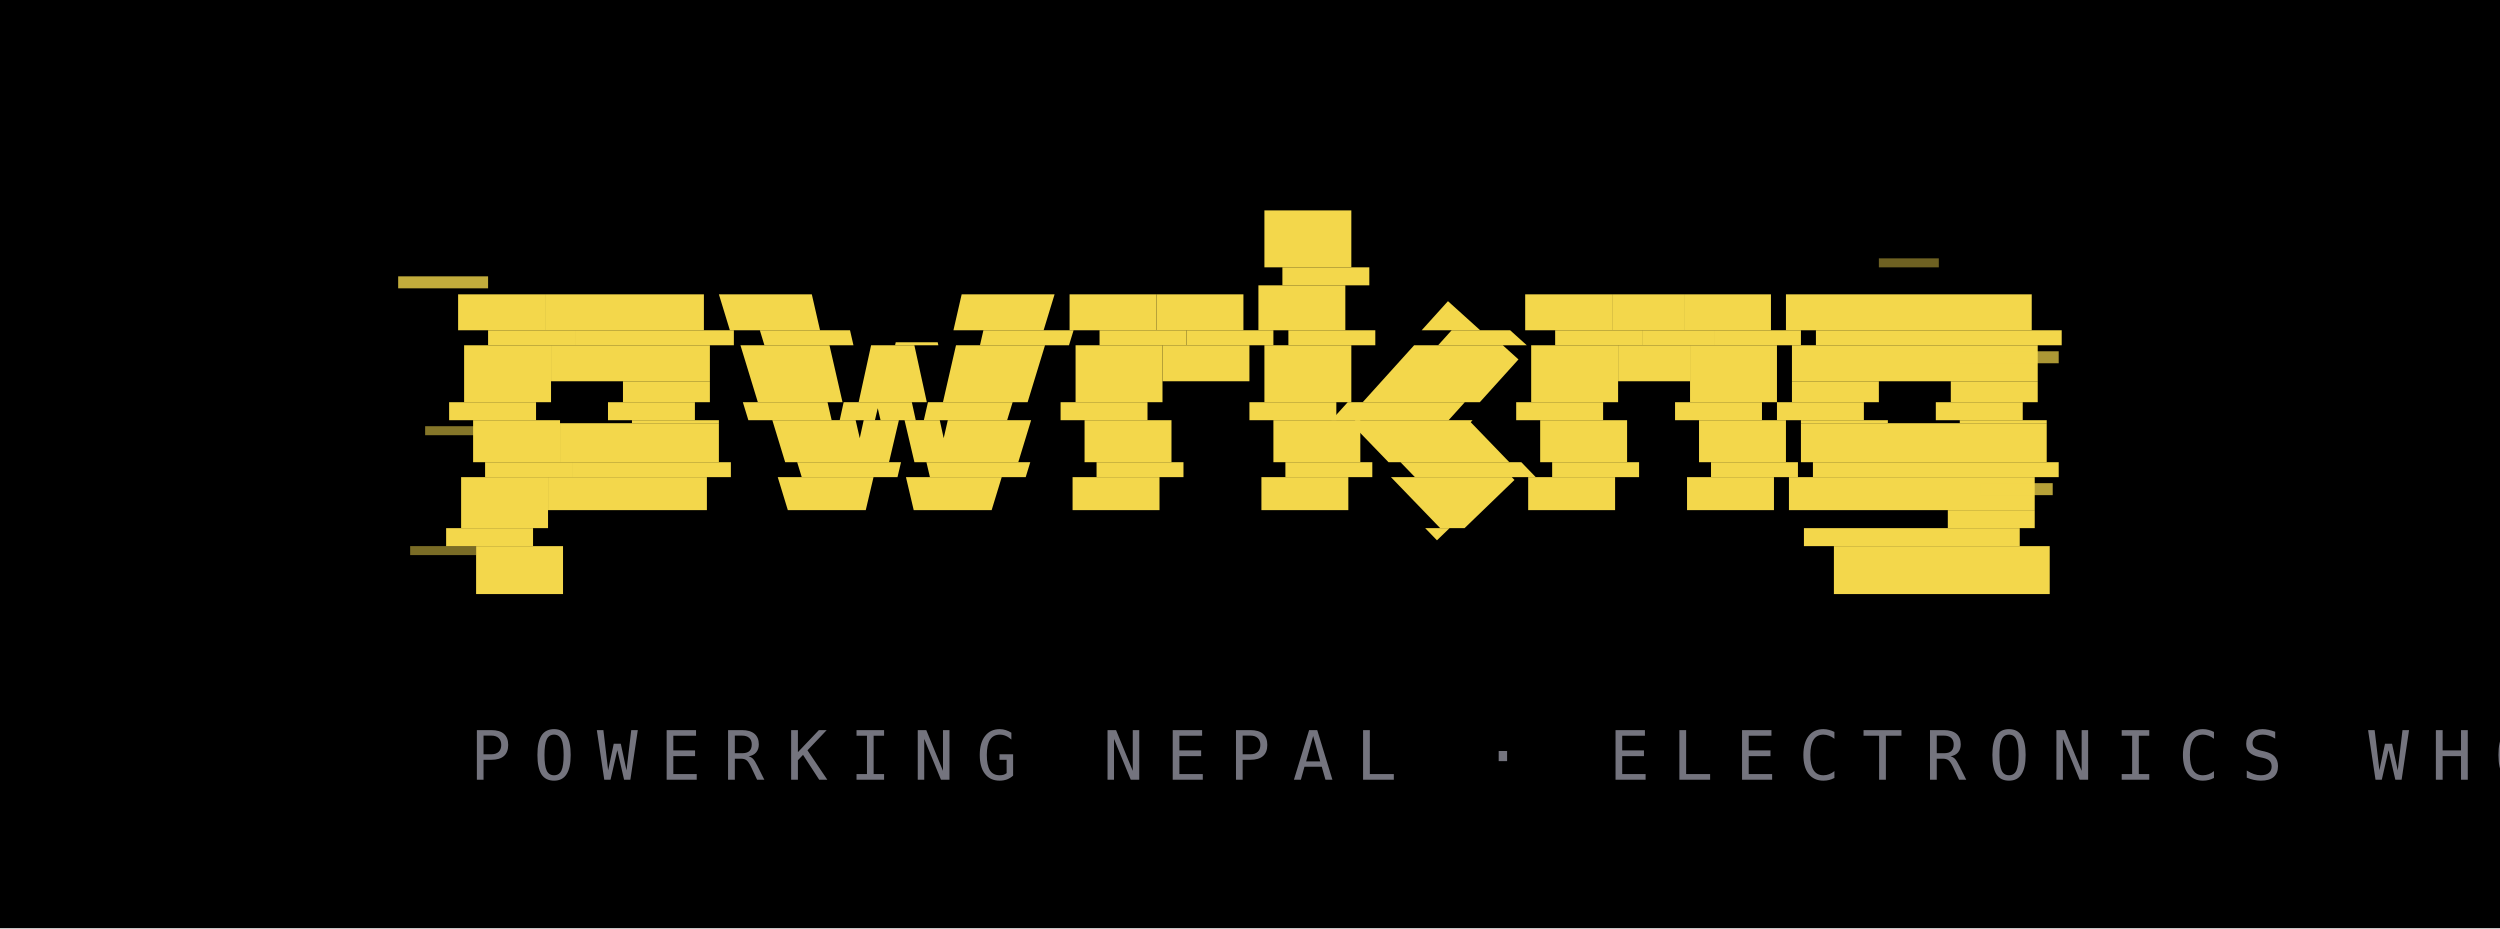
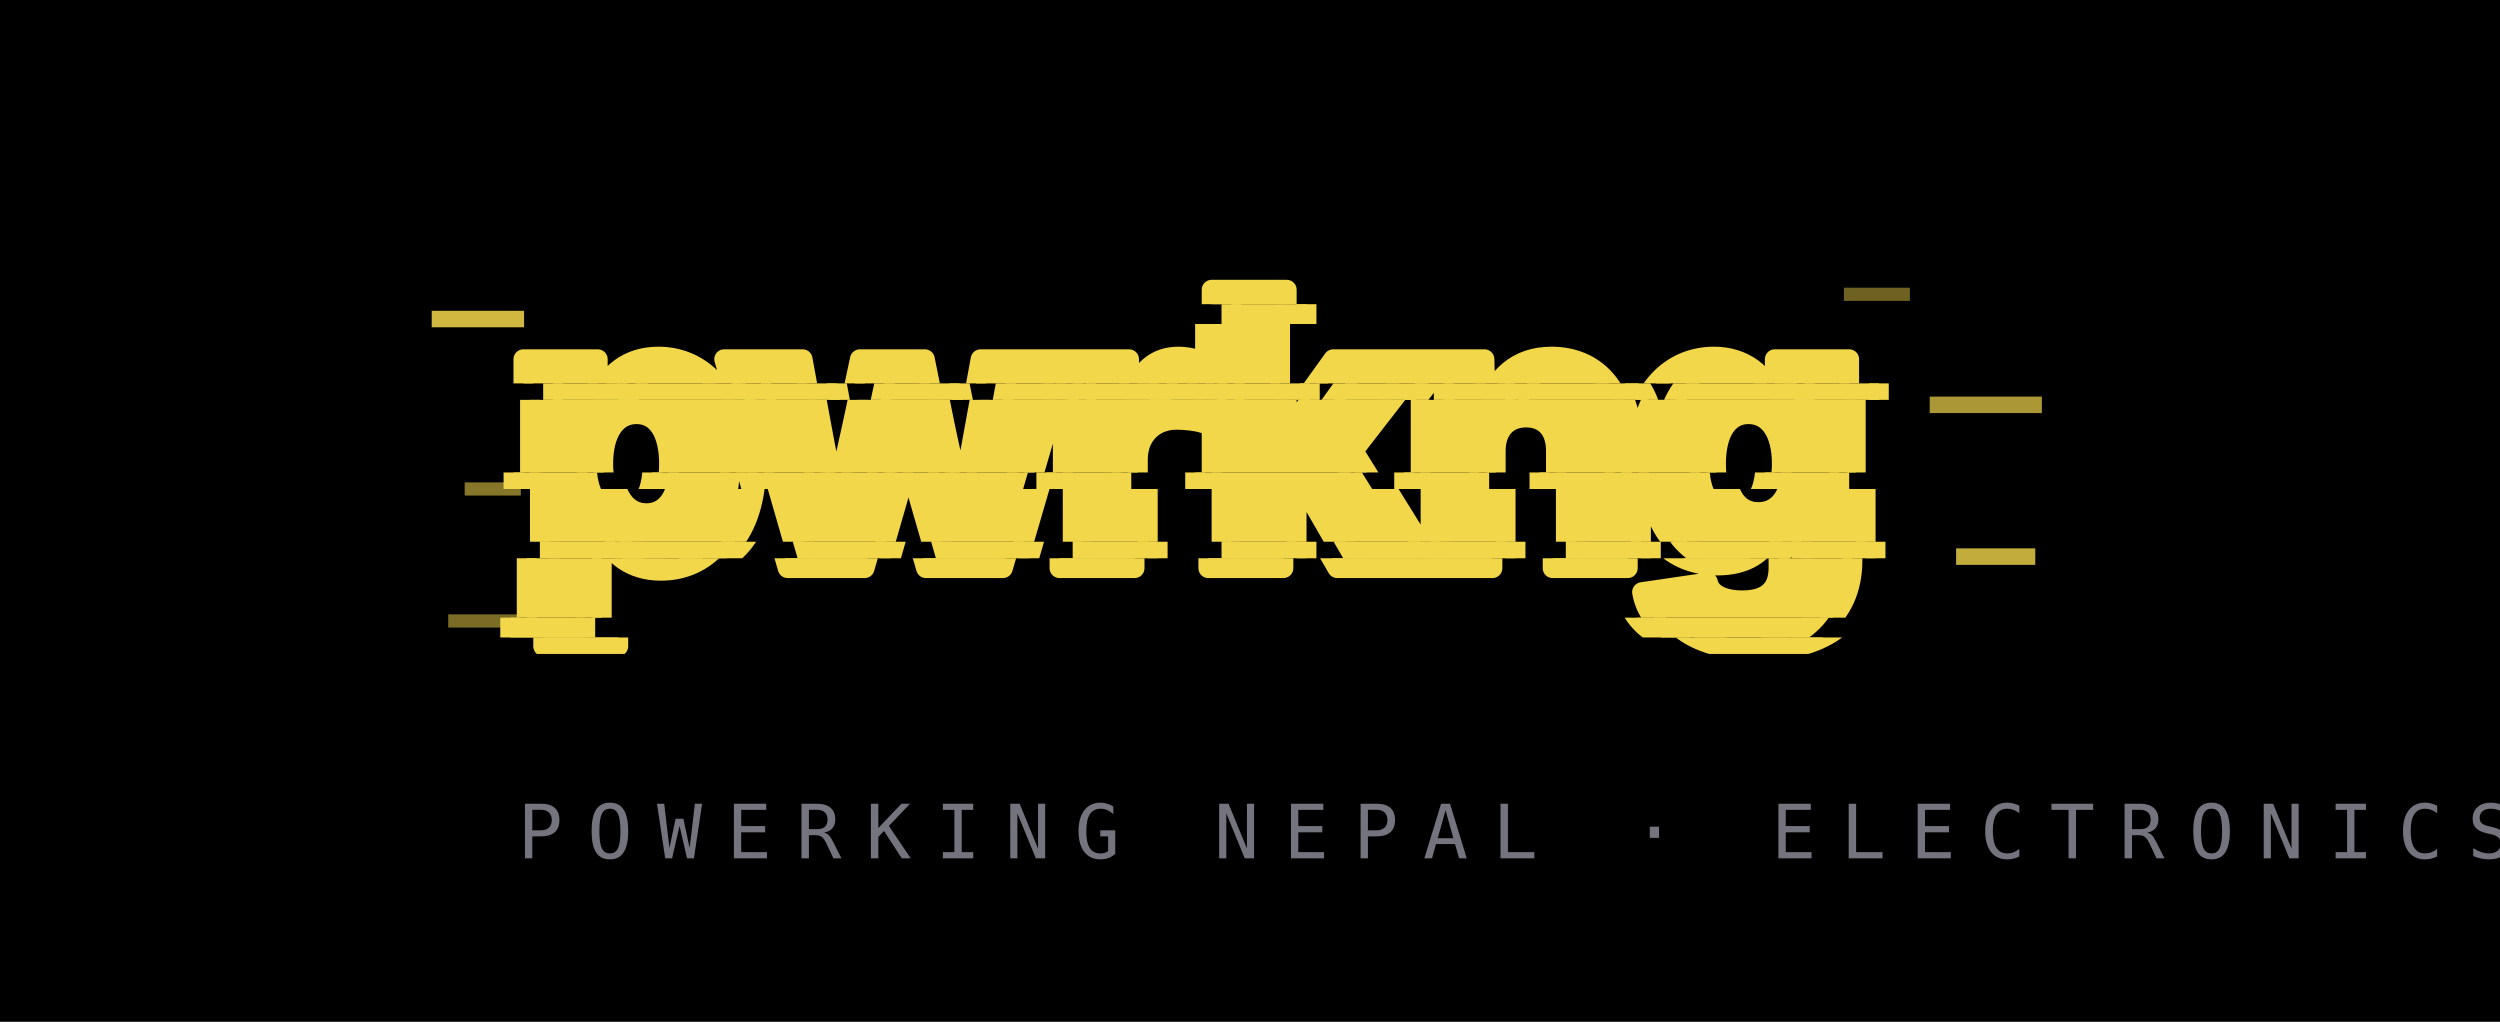
- <svg xmlns="http://www.w3.org/2000/svg" viewBox="0 0 404 150" width="404" height="150" role="img" aria-label="PowerKing Nepal logo">
-   <rect width="404" height="150" fill="#000000" />
+ <svg xmlns="http://www.w3.org/2000/svg" viewBox="0 0 367 150" width="367" height="150" role="img" aria-label="PowerKing Nepal logo">
+   <rect width="367" height="150" fill="#000000" />
  <g transform="translate(75 34) scale(0.484375)" fill="#F3D74B" color="#F3D74B">
    <defs>
      <clipPath id="lgs0">
-         <rect x="-80" y="0" width="685" height="19" />
+         <rect x="-90" y="0" width="628" height="22" />
      </clipPath>
      <clipPath id="lgs1">
-         <rect x="-80" y="19" width="685" height="6" />
+         <rect x="-90" y="22" width="628" height="6" />
      </clipPath>
      <clipPath id="lgs2">
-         <rect x="-80" y="25" width="685" height="15" />
+         <rect x="-90" y="28" width="628" height="18" />
      </clipPath>
      <clipPath id="lgs3">
-         <rect x="-80" y="40" width="685" height="5" />
+         <rect x="-90" y="46" width="628" height="5" />
      </clipPath>
      <clipPath id="lgs4">
-         <rect x="-80" y="45" width="685" height="19" />
+         <rect x="-90" y="51" width="628" height="22" />
      </clipPath>
      <clipPath id="lgs5">
-         <rect x="-80" y="64" width="685" height="6" />
+         <rect x="-90" y="73" width="628" height="5" />
      </clipPath>
      <clipPath id="lgs6">
-         <rect x="-80" y="70" width="685" height="14" />
+         <rect x="-90" y="78" width="628" height="16" />
      </clipPath>
      <clipPath id="lgs7">
-         <rect x="-80" y="84" width="685" height="5" />
+         <rect x="-90" y="94" width="628" height="5" />
      </clipPath>
      <clipPath id="lgs8">
-         <rect x="-80" y="89" width="685" height="17" />
+         <rect x="-90" y="99" width="628" height="18" />
      </clipPath>
      <clipPath id="lgs9">
-         <rect x="-80" y="106" width="685" height="6" />
+         <rect x="-90" y="117" width="628" height="6" />
      </clipPath>
      <clipPath id="lgs10">
-         <rect x="-80" y="112" width="685" height="16" />
+         <rect x="-90" y="123" width="628" height="5" />
      </clipPath>
    </defs>
    <g clip-path="url(#lgs0)" transform="translate(0.00 0)">
-       <rect x="0" y="28" width="29" height="100" />
-       <rect x="29" y="28" width="53" height="29" />
-       <rect x="53" y="57" width="29" height="14" />
-       <rect x="29" y="71" width="53" height="29" />
-       <polygon points="87,28 118,28 129,76 136,44 150,44 157,76 168,28 199,28 177,100 151,100 143,66 135,100 109,100" />
-       <rect x="204" y="28" width="29" height="72" />
-       <rect x="233" y="28" width="29" height="29" />
-       <rect x="267" y="0" width="29" height="100" />
-       <path d="M 341 40 L 313 71 L 341 100" fill="none" stroke="currentColor" stroke-width="29" stroke-linecap="butt" stroke-linejoin="miter" />
-       <rect x="356" y="28" width="29" height="72" />
-       <rect x="385" y="28" width="24" height="29" />
-       <rect x="409" y="28" width="29" height="72" />
-       <rect x="443" y="28" width="82" height="29" />
-       <rect x="443" y="57" width="29" height="14" />
-       <rect x="496" y="57" width="29" height="14" />
-       <rect x="443" y="71" width="82" height="29" />
-       <rect x="496" y="100" width="29" height="6" />
-       <rect x="453" y="106" width="72" height="22" />
+       <text x="0" y="102" font-family="'Archivo', 'Archivo Black', 'Inter', Helvetica, Arial, sans-serif" font-size="116" font-weight="900" letter-spacing="-7" fill="currentColor" stroke="currentColor" stroke-width="6" stroke-linejoin="round" paint-order="stroke" xml:space="preserve">pwrkng</text>
    </g>
    <g clip-path="url(#lgs1)" transform="translate(6.00 0)">
-       <rect x="0" y="28" width="29" height="100" />
-       <rect x="29" y="28" width="53" height="29" />
-       <rect x="53" y="57" width="29" height="14" />
-       <rect x="29" y="71" width="53" height="29" />
-       <polygon points="87,28 118,28 129,76 136,44 150,44 157,76 168,28 199,28 177,100 151,100 143,66 135,100 109,100" />
-       <rect x="204" y="28" width="29" height="72" />
-       <rect x="233" y="28" width="29" height="29" />
-       <rect x="267" y="0" width="29" height="100" />
-       <path d="M 341 40 L 313 71 L 341 100" fill="none" stroke="currentColor" stroke-width="29" stroke-linecap="butt" stroke-linejoin="miter" />
-       <rect x="356" y="28" width="29" height="72" />
-       <rect x="385" y="28" width="24" height="29" />
-       <rect x="409" y="28" width="29" height="72" />
-       <rect x="443" y="28" width="82" height="29" />
-       <rect x="443" y="57" width="29" height="14" />
-       <rect x="496" y="57" width="29" height="14" />
-       <rect x="443" y="71" width="82" height="29" />
-       <rect x="496" y="100" width="29" height="6" />
-       <rect x="453" y="106" width="72" height="22" />
+       <text x="0" y="102" font-family="'Archivo', 'Archivo Black', 'Inter', Helvetica, Arial, sans-serif" font-size="116" font-weight="900" letter-spacing="-7" fill="currentColor" stroke="currentColor" stroke-width="6" stroke-linejoin="round" paint-order="stroke" xml:space="preserve">pwrkng</text>
    </g>
    <g clip-path="url(#lgs2)" transform="translate(-2.00 0)">
-       <rect x="0" y="28" width="29" height="100" />
-       <rect x="29" y="28" width="53" height="29" />
-       <rect x="53" y="57" width="29" height="14" />
-       <rect x="29" y="71" width="53" height="29" />
-       <polygon points="87,28 118,28 129,76 136,44 150,44 157,76 168,28 199,28 177,100 151,100 143,66 135,100 109,100" />
-       <rect x="204" y="28" width="29" height="72" />
-       <rect x="233" y="28" width="29" height="29" />
-       <rect x="267" y="0" width="29" height="100" />
-       <path d="M 341 40 L 313 71 L 341 100" fill="none" stroke="currentColor" stroke-width="29" stroke-linecap="butt" stroke-linejoin="miter" />
-       <rect x="356" y="28" width="29" height="72" />
-       <rect x="385" y="28" width="24" height="29" />
-       <rect x="409" y="28" width="29" height="72" />
-       <rect x="443" y="28" width="82" height="29" />
-       <rect x="443" y="57" width="29" height="14" />
-       <rect x="496" y="57" width="29" height="14" />
-       <rect x="443" y="71" width="82" height="29" />
-       <rect x="496" y="100" width="29" height="6" />
-       <rect x="453" y="106" width="72" height="22" />
+       <text x="0" y="102" font-family="'Archivo', 'Archivo Black', 'Inter', Helvetica, Arial, sans-serif" font-size="116" font-weight="900" letter-spacing="-7" fill="currentColor" stroke="currentColor" stroke-width="6" stroke-linejoin="round" paint-order="stroke" xml:space="preserve">pwrkng</text>
    </g>
-     <g clip-path="url(#lgs3)" transform="translate(8.00 0)">
-       <rect x="0" y="28" width="29" height="100" />
-       <rect x="29" y="28" width="53" height="29" />
-       <rect x="53" y="57" width="29" height="14" />
-       <rect x="29" y="71" width="53" height="29" />
-       <polygon points="87,28 118,28 129,76 136,44 150,44 157,76 168,28 199,28 177,100 151,100 143,66 135,100 109,100" />
-       <rect x="204" y="28" width="29" height="72" />
-       <rect x="233" y="28" width="29" height="29" />
-       <rect x="267" y="0" width="29" height="100" />
-       <path d="M 341 40 L 313 71 L 341 100" fill="none" stroke="currentColor" stroke-width="29" stroke-linecap="butt" stroke-linejoin="miter" />
-       <rect x="356" y="28" width="29" height="72" />
-       <rect x="385" y="28" width="24" height="29" />
-       <rect x="409" y="28" width="29" height="72" />
-       <rect x="443" y="28" width="82" height="29" />
-       <rect x="443" y="57" width="29" height="14" />
-       <rect x="496" y="57" width="29" height="14" />
-       <rect x="443" y="71" width="82" height="29" />
-       <rect x="496" y="100" width="29" height="6" />
-       <rect x="453" y="106" width="72" height="22" />
+     <g clip-path="url(#lgs3)" transform="translate(7.00 0)">
+       <text x="0" y="102" font-family="'Archivo', 'Archivo Black', 'Inter', Helvetica, Arial, sans-serif" font-size="116" font-weight="900" letter-spacing="-7" fill="currentColor" stroke="currentColor" stroke-width="6" stroke-linejoin="round" paint-order="stroke" xml:space="preserve">pwrkng</text>
    </g>
    <g clip-path="url(#lgs4)" transform="translate(0.00 0)">
-       <rect x="0" y="28" width="29" height="100" />
-       <rect x="29" y="28" width="53" height="29" />
-       <rect x="53" y="57" width="29" height="14" />
-       <rect x="29" y="71" width="53" height="29" />
-       <polygon points="87,28 118,28 129,76 136,44 150,44 157,76 168,28 199,28 177,100 151,100 143,66 135,100 109,100" />
-       <rect x="204" y="28" width="29" height="72" />
-       <rect x="233" y="28" width="29" height="29" />
-       <rect x="267" y="0" width="29" height="100" />
-       <path d="M 341 40 L 313 71 L 341 100" fill="none" stroke="currentColor" stroke-width="29" stroke-linecap="butt" stroke-linejoin="miter" />
-       <rect x="356" y="28" width="29" height="72" />
-       <rect x="385" y="28" width="24" height="29" />
-       <rect x="409" y="28" width="29" height="72" />
-       <rect x="443" y="28" width="82" height="29" />
-       <rect x="443" y="57" width="29" height="14" />
-       <rect x="496" y="57" width="29" height="14" />
-       <rect x="443" y="71" width="82" height="29" />
-       <rect x="496" y="100" width="29" height="6" />
-       <rect x="453" y="106" width="72" height="22" />
+       <text x="0" y="102" font-family="'Archivo', 'Archivo Black', 'Inter', Helvetica, Arial, sans-serif" font-size="116" font-weight="900" letter-spacing="-7" fill="currentColor" stroke="currentColor" stroke-width="6" stroke-linejoin="round" paint-order="stroke" xml:space="preserve">pwrkng</text>
    </g>
    <g clip-path="url(#lgs5)" transform="translate(-5.00 0)">
-       <rect x="0" y="28" width="29" height="100" />
-       <rect x="29" y="28" width="53" height="29" />
-       <rect x="53" y="57" width="29" height="14" />
-       <rect x="29" y="71" width="53" height="29" />
-       <polygon points="87,28 118,28 129,76 136,44 150,44 157,76 168,28 199,28 177,100 151,100 143,66 135,100 109,100" />
-       <rect x="204" y="28" width="29" height="72" />
-       <rect x="233" y="28" width="29" height="29" />
-       <rect x="267" y="0" width="29" height="100" />
-       <path d="M 341 40 L 313 71 L 341 100" fill="none" stroke="currentColor" stroke-width="29" stroke-linecap="butt" stroke-linejoin="miter" />
-       <rect x="356" y="28" width="29" height="72" />
-       <rect x="385" y="28" width="24" height="29" />
-       <rect x="409" y="28" width="29" height="72" />
-       <rect x="443" y="28" width="82" height="29" />
-       <rect x="443" y="57" width="29" height="14" />
-       <rect x="496" y="57" width="29" height="14" />
-       <rect x="443" y="71" width="82" height="29" />
-       <rect x="496" y="100" width="29" height="6" />
-       <rect x="453" y="106" width="72" height="22" />
+       <text x="0" y="102" font-family="'Archivo', 'Archivo Black', 'Inter', Helvetica, Arial, sans-serif" font-size="116" font-weight="900" letter-spacing="-7" fill="currentColor" stroke="currentColor" stroke-width="6" stroke-linejoin="round" paint-order="stroke" xml:space="preserve">pwrkng</text>
    </g>
    <g clip-path="url(#lgs6)" transform="translate(3.00 0)">
-       <rect x="0" y="28" width="29" height="100" />
-       <rect x="29" y="28" width="53" height="29" />
-       <rect x="53" y="57" width="29" height="14" />
-       <rect x="29" y="71" width="53" height="29" />
-       <polygon points="87,28 118,28 129,76 136,44 150,44 157,76 168,28 199,28 177,100 151,100 143,66 135,100 109,100" />
-       <rect x="204" y="28" width="29" height="72" />
-       <rect x="233" y="28" width="29" height="29" />
-       <rect x="267" y="0" width="29" height="100" />
-       <path d="M 341 40 L 313 71 L 341 100" fill="none" stroke="currentColor" stroke-width="29" stroke-linecap="butt" stroke-linejoin="miter" />
-       <rect x="356" y="28" width="29" height="72" />
-       <rect x="385" y="28" width="24" height="29" />
-       <rect x="409" y="28" width="29" height="72" />
-       <rect x="443" y="28" width="82" height="29" />
-       <rect x="443" y="57" width="29" height="14" />
-       <rect x="496" y="57" width="29" height="14" />
-       <rect x="443" y="71" width="82" height="29" />
-       <rect x="496" y="100" width="29" height="6" />
-       <rect x="453" y="106" width="72" height="22" />
+       <text x="0" y="102" font-family="'Archivo', 'Archivo Black', 'Inter', Helvetica, Arial, sans-serif" font-size="116" font-weight="900" letter-spacing="-7" fill="currentColor" stroke="currentColor" stroke-width="6" stroke-linejoin="round" paint-order="stroke" xml:space="preserve">pwrkng</text>
    </g>
-     <g clip-path="url(#lgs7)" transform="translate(7.00 0)">
-       <rect x="0" y="28" width="29" height="100" />
-       <rect x="29" y="28" width="53" height="29" />
-       <rect x="53" y="57" width="29" height="14" />
-       <rect x="29" y="71" width="53" height="29" />
-       <polygon points="87,28 118,28 129,76 136,44 150,44 157,76 168,28 199,28 177,100 151,100 143,66 135,100 109,100" />
-       <rect x="204" y="28" width="29" height="72" />
-       <rect x="233" y="28" width="29" height="29" />
-       <rect x="267" y="0" width="29" height="100" />
-       <path d="M 341 40 L 313 71 L 341 100" fill="none" stroke="currentColor" stroke-width="29" stroke-linecap="butt" stroke-linejoin="miter" />
-       <rect x="356" y="28" width="29" height="72" />
-       <rect x="385" y="28" width="24" height="29" />
-       <rect x="409" y="28" width="29" height="72" />
-       <rect x="443" y="28" width="82" height="29" />
-       <rect x="443" y="57" width="29" height="14" />
-       <rect x="496" y="57" width="29" height="14" />
-       <rect x="443" y="71" width="82" height="29" />
-       <rect x="496" y="100" width="29" height="6" />
-       <rect x="453" y="106" width="72" height="22" />
+     <g clip-path="url(#lgs7)" transform="translate(6.00 0)">
+       <text x="0" y="102" font-family="'Archivo', 'Archivo Black', 'Inter', Helvetica, Arial, sans-serif" font-size="116" font-weight="900" letter-spacing="-7" fill="currentColor" stroke="currentColor" stroke-width="6" stroke-linejoin="round" paint-order="stroke" xml:space="preserve">pwrkng</text>
    </g>
    <g clip-path="url(#lgs8)" transform="translate(-1.00 0)">
-       <rect x="0" y="28" width="29" height="100" />
-       <rect x="29" y="28" width="53" height="29" />
-       <rect x="53" y="57" width="29" height="14" />
-       <rect x="29" y="71" width="53" height="29" />
-       <polygon points="87,28 118,28 129,76 136,44 150,44 157,76 168,28 199,28 177,100 151,100 143,66 135,100 109,100" />
-       <rect x="204" y="28" width="29" height="72" />
-       <rect x="233" y="28" width="29" height="29" />
-       <rect x="267" y="0" width="29" height="100" />
-       <path d="M 341 40 L 313 71 L 341 100" fill="none" stroke="currentColor" stroke-width="29" stroke-linecap="butt" stroke-linejoin="miter" />
-       <rect x="356" y="28" width="29" height="72" />
-       <rect x="385" y="28" width="24" height="29" />
-       <rect x="409" y="28" width="29" height="72" />
-       <rect x="443" y="28" width="82" height="29" />
-       <rect x="443" y="57" width="29" height="14" />
-       <rect x="496" y="57" width="29" height="14" />
-       <rect x="443" y="71" width="82" height="29" />
-       <rect x="496" y="100" width="29" height="6" />
-       <rect x="453" y="106" width="72" height="22" />
+       <text x="0" y="102" font-family="'Archivo', 'Archivo Black', 'Inter', Helvetica, Arial, sans-serif" font-size="116" font-weight="900" letter-spacing="-7" fill="currentColor" stroke="currentColor" stroke-width="6" stroke-linejoin="round" paint-order="stroke" xml:space="preserve">pwrkng</text>
    </g>
    <g clip-path="url(#lgs9)" transform="translate(-6.00 0)">
-       <rect x="0" y="28" width="29" height="100" />
-       <rect x="29" y="28" width="53" height="29" />
-       <rect x="53" y="57" width="29" height="14" />
-       <rect x="29" y="71" width="53" height="29" />
-       <polygon points="87,28 118,28 129,76 136,44 150,44 157,76 168,28 199,28 177,100 151,100 143,66 135,100 109,100" />
-       <rect x="204" y="28" width="29" height="72" />
-       <rect x="233" y="28" width="29" height="29" />
-       <rect x="267" y="0" width="29" height="100" />
-       <path d="M 341 40 L 313 71 L 341 100" fill="none" stroke="currentColor" stroke-width="29" stroke-linecap="butt" stroke-linejoin="miter" />
-       <rect x="356" y="28" width="29" height="72" />
-       <rect x="385" y="28" width="24" height="29" />
-       <rect x="409" y="28" width="29" height="72" />
-       <rect x="443" y="28" width="82" height="29" />
-       <rect x="443" y="57" width="29" height="14" />
-       <rect x="496" y="57" width="29" height="14" />
-       <rect x="443" y="71" width="82" height="29" />
-       <rect x="496" y="100" width="29" height="6" />
-       <rect x="453" y="106" width="72" height="22" />
+       <text x="0" y="102" font-family="'Archivo', 'Archivo Black', 'Inter', Helvetica, Arial, sans-serif" font-size="116" font-weight="900" letter-spacing="-7" fill="currentColor" stroke="currentColor" stroke-width="6" stroke-linejoin="round" paint-order="stroke" xml:space="preserve">pwrkng</text>
    </g>
    <g clip-path="url(#lgs10)" transform="translate(4.00 0)">
-       <rect x="0" y="28" width="29" height="100" />
-       <rect x="29" y="28" width="53" height="29" />
-       <rect x="53" y="57" width="29" height="14" />
-       <rect x="29" y="71" width="53" height="29" />
-       <polygon points="87,28 118,28 129,76 136,44 150,44 157,76 168,28 199,28 177,100 151,100 143,66 135,100 109,100" />
-       <rect x="204" y="28" width="29" height="72" />
-       <rect x="233" y="28" width="29" height="29" />
-       <rect x="267" y="0" width="29" height="100" />
-       <path d="M 341 40 L 313 71 L 341 100" fill="none" stroke="currentColor" stroke-width="29" stroke-linecap="butt" stroke-linejoin="miter" />
-       <rect x="356" y="28" width="29" height="72" />
-       <rect x="385" y="28" width="24" height="29" />
-       <rect x="409" y="28" width="29" height="72" />
-       <rect x="443" y="28" width="82" height="29" />
-       <rect x="443" y="57" width="29" height="14" />
-       <rect x="496" y="57" width="29" height="14" />
-       <rect x="443" y="71" width="82" height="29" />
-       <rect x="496" y="100" width="29" height="6" />
-       <rect x="453" y="106" width="72" height="22" />
+       <text x="0" y="102" font-family="'Archivo', 'Archivo Black', 'Inter', Helvetica, Arial, sans-serif" font-size="116" font-weight="900" letter-spacing="-7" fill="currentColor" stroke="currentColor" stroke-width="6" stroke-linejoin="round" paint-order="stroke" xml:space="preserve">pwrkng</text>
    </g>
-     <rect x="-22.0" y="22" width="30.0" height="4" opacity="0.80" />
-     <rect x="498.0" y="47" width="34.0" height="4" opacity="0.70" />
-     <rect x="-13.0" y="72" width="18.0" height="3" opacity="0.55" />
-     <rect x="506.0" y="91" width="24.0" height="4" opacity="0.75" />
-     <rect x="472.0" y="16" width="20.0" height="3" opacity="0.45" />
-     <rect x="-18.0" y="112" width="22.0" height="3" opacity="0.50" />
+     <rect x="-24" y="24" width="28.0" height="5" opacity="0.85" />
+     <rect x="430" y="50" width="34.0" height="5" opacity="0.70" />
+     <rect x="-14" y="76" width="17.0" height="4" opacity="0.55" />
+     <rect x="438" y="96" width="24.0" height="5" opacity="0.80" />
+     <rect x="404" y="17" width="20.0" height="4" opacity="0.45" />
+     <rect x="-19" y="116" width="21.0" height="4" opacity="0.50" />
  </g>
  <text x="76" y="126" font-family="ui-monospace, SFMono-Regular, Menlo, monospace" font-size="11" letter-spacing="3.6" fill="#74747E">POWERKING NEPAL · ELECTRONICS WHOLESALE</text>
</svg>
